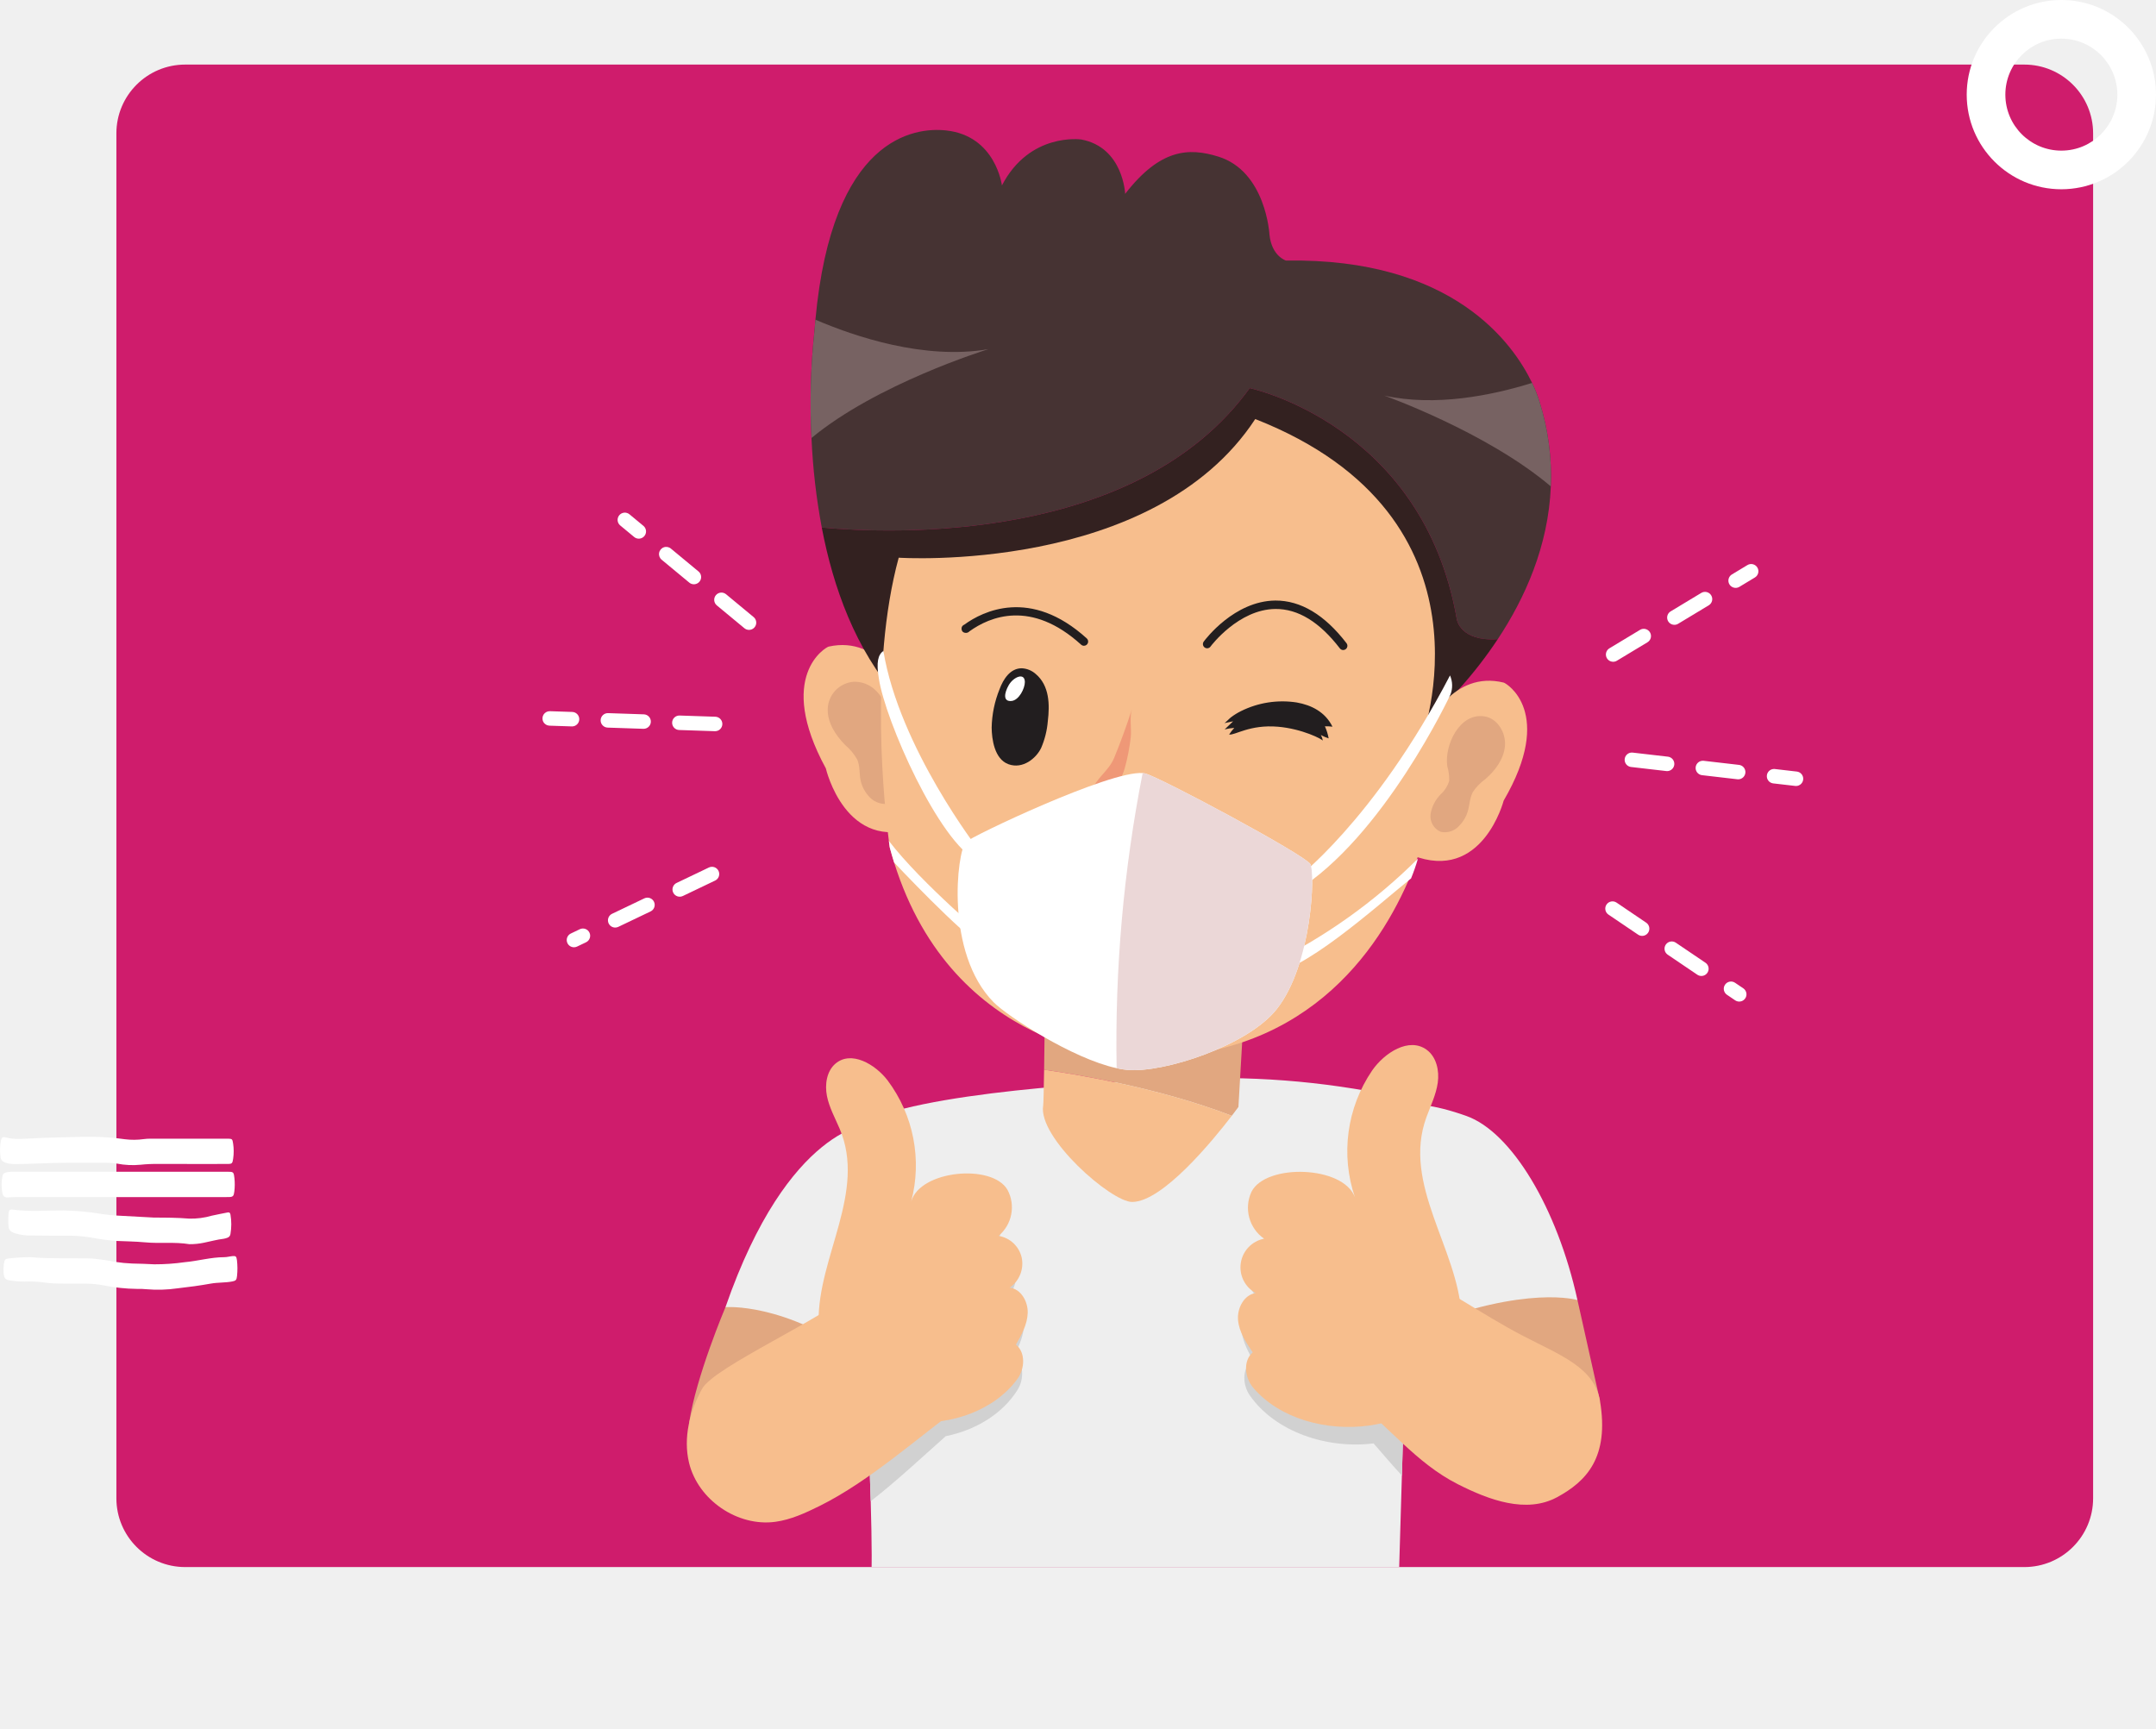
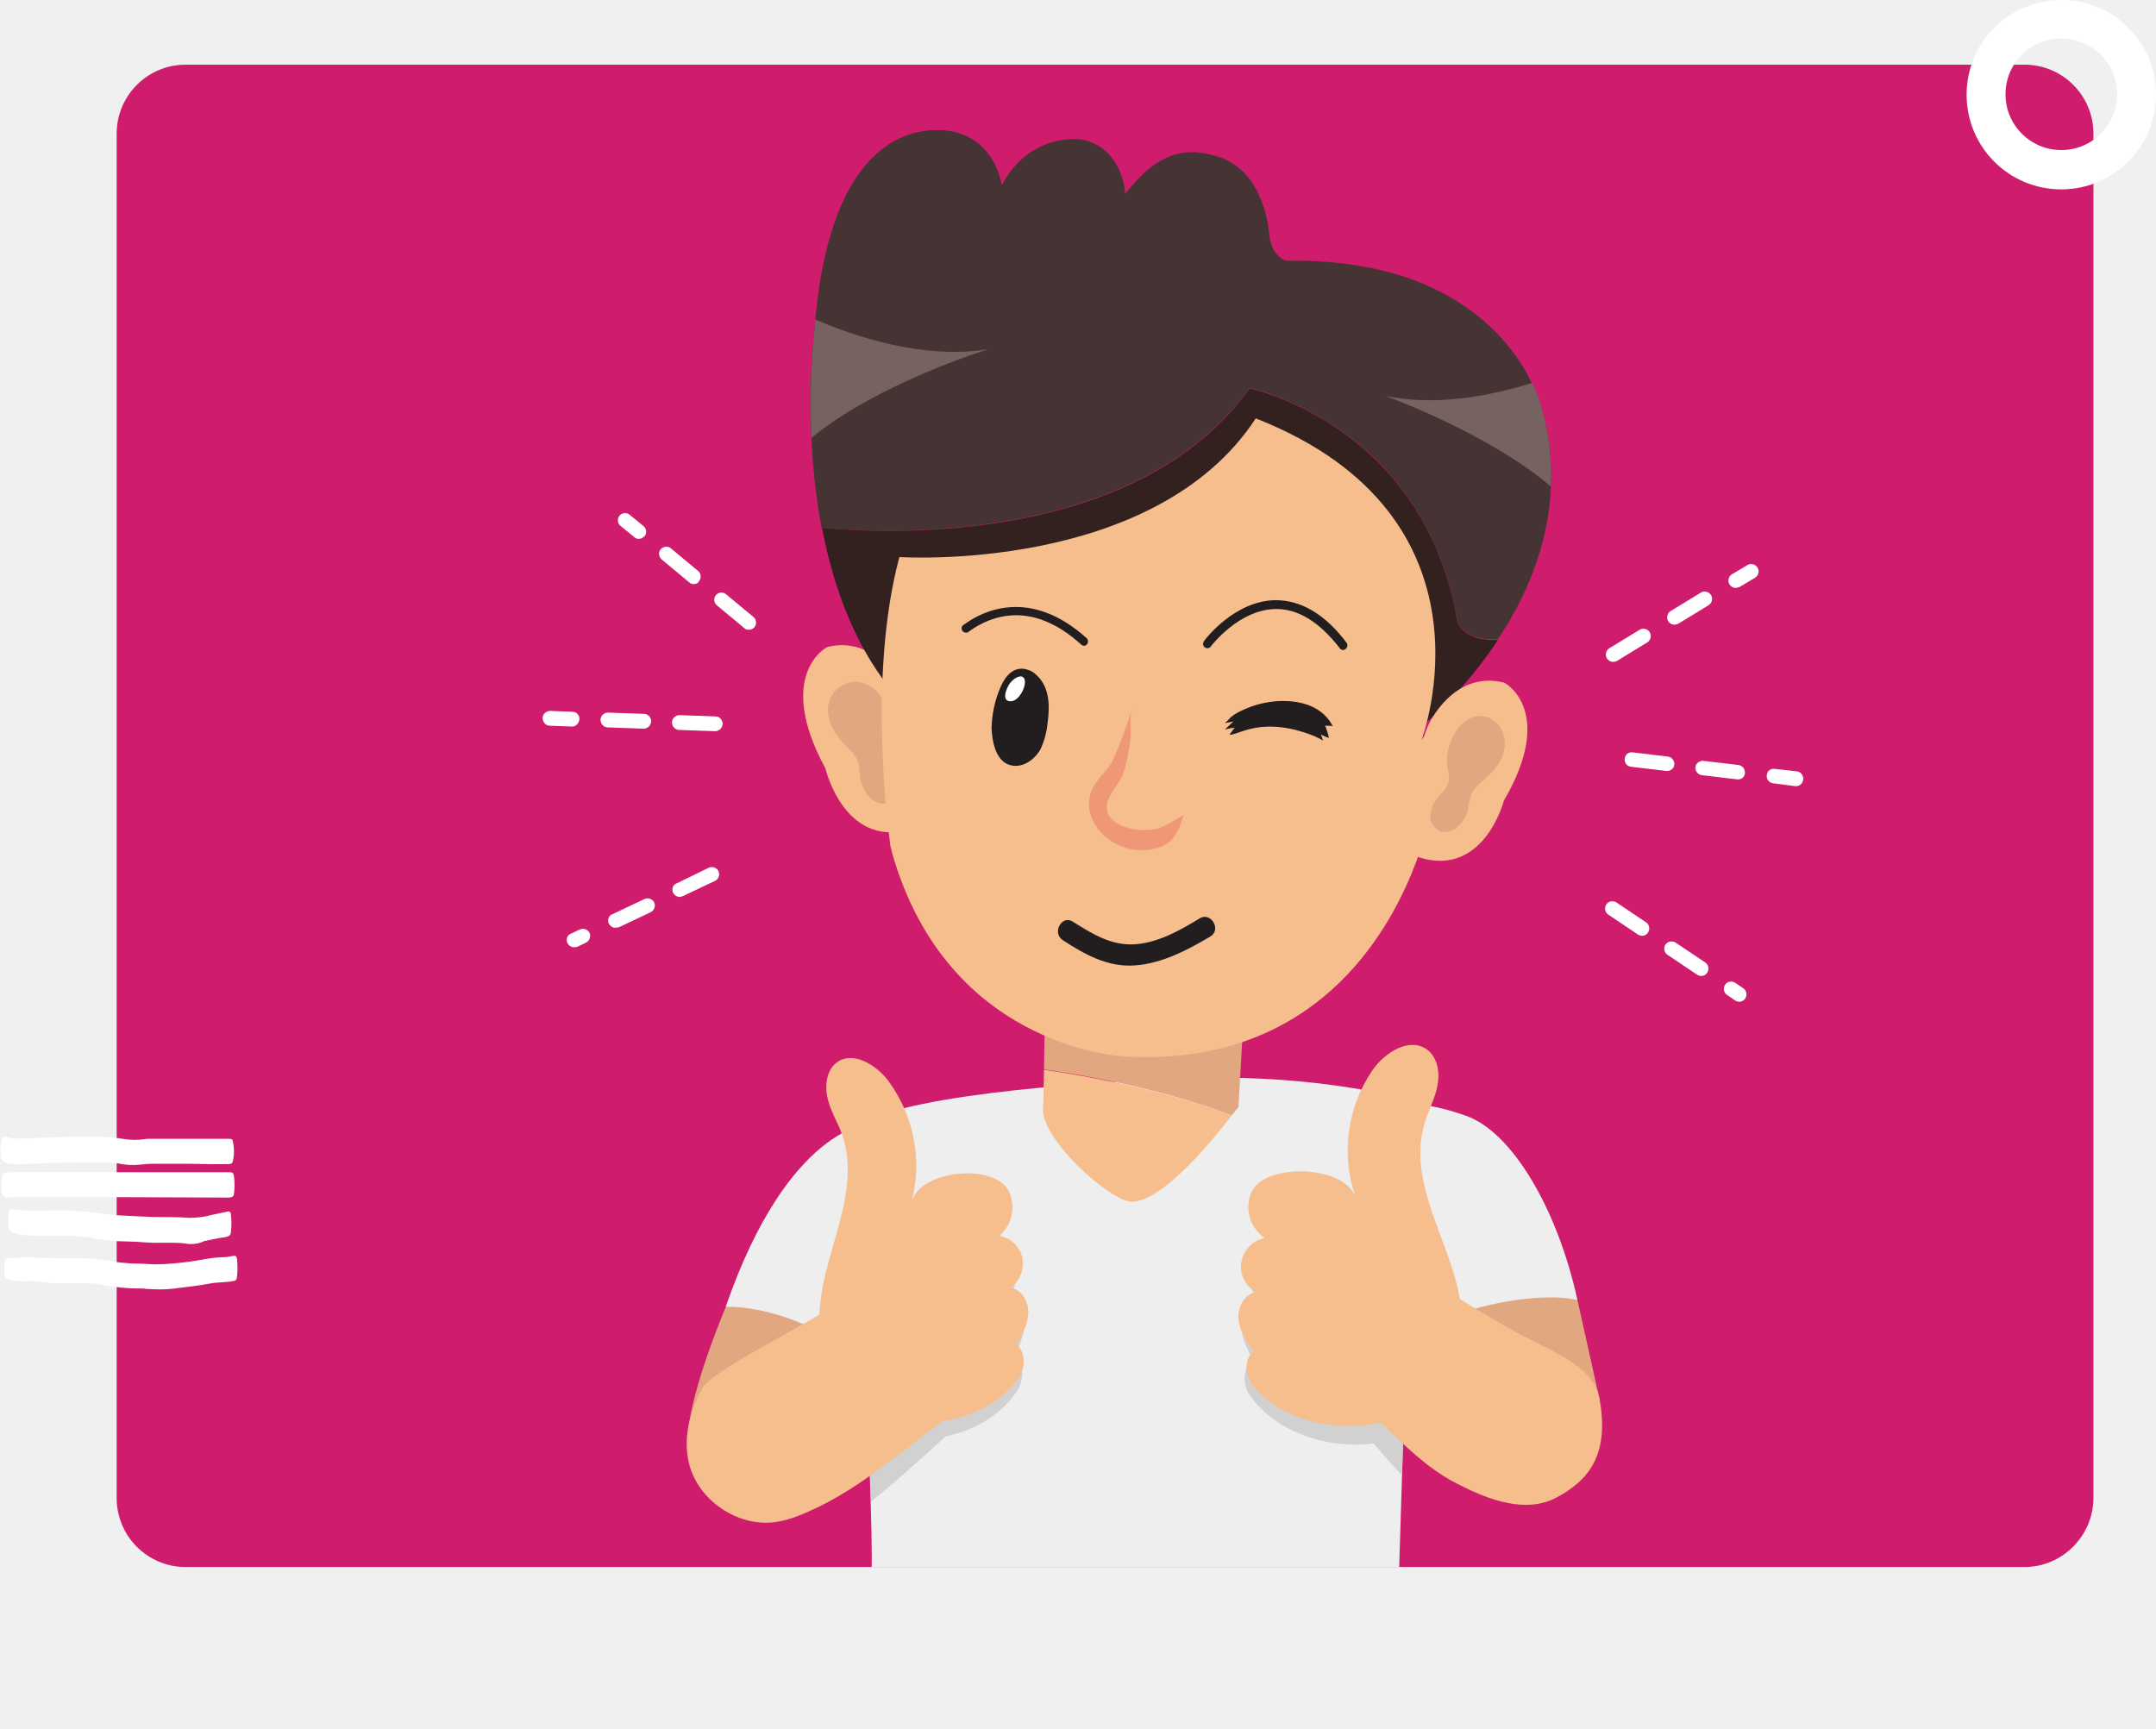
- <svg xmlns="http://www.w3.org/2000/svg" width="510" height="408.989" viewBox="0 0 510 408.989">
-   <defs>
-     <clipPath id="a">
-       <rect width="510" height="408.989" fill="none" />
+ <svg xmlns="http://www.w3.org/2000/svg" xmlns:xlink="http://www.w3.org/1999/xlink" version="1.1" id="Capa_1" x="0px" y="0px" viewBox="0 0 510 409" style="enable-background:new 0 0 510 409;" xml:space="preserve">
+   <style type="text/css">
+ 	.st0{clip-path:url(#SVGID_00000166646712280838474250000018396674887347428524_);}
+ 	.st1{fill:#CF1C6C;}
+ 	.st2{fill:#FFFFFF;}
+ 	.st3{clip-path:url(#SVGID_00000116949399419677001610000006106352016775905164_);}
+ 	.st4{fill:#EEEEEE;}
+ 	.st5{fill:#D1D1D1;}
+ 	.st6{fill:#E1A780;}
+ 	.st7{fill:#F7BE8D;}
+ 	.st8{fill:#463333;}
+ 	.st9{fill:#332120;}
+ 	.st10{fill:#EF9877;}
+ 	.st11{fill:#221E1F;}
+ 	.st12{fill:#776262;}
+ </style>
+   <g>
+     <defs>
+       <rect id="SVGID_1_" width="510" height="409" />
+     </defs>
+     <clipPath id="SVGID_00000060025324290644494160000014132040798727399576_">
+       <use xlink:href="#SVGID_1_" style="overflow:visible;" />
    </clipPath>
-     <clipPath id="b">
-       <path d="M10,0H457.592a10,10,0,0,1,10,10V345.434a10,10,0,0,1-10,10H10a10,10,0,0,1-10-10V10A10,10,0,0,1,10,0Z" fill="none" />
-     </clipPath>
-   </defs>
-   <g clip-path="url(#a)">
-     <path d="M468.236,364.822H33.192a16.274,16.274,0,0,1-16.275-16.275V25.662A16.274,16.274,0,0,1,33.192,9.387H468.236A16.274,16.274,0,0,1,484.51,25.662V348.548a16.274,16.274,0,0,1-16.275,16.275" transform="translate(10.615 5.89)" fill="#cf1c6c" />
-     <path d="M44.267,171.664c-2.226,0-4.454-.01-6.681,0a35.277,35.277,0,0,0-4.344.187,19.383,19.383,0,0,1-5.55-.264,16.535,16.535,0,0,0-2.623-.2c-4.218.008-8.437-.039-12.653.055-3.035.068-6.067.272-9.1.251a6.347,6.347,0,0,1-2.192-.389,1.529,1.529,0,0,1-1.006-1.375,11.353,11.353,0,0,1,.075-3.667c.142-.8.456-1.064,1.089-.889,2.275.631,4.57.286,6.855.221.841-.024,1.684-.1,2.526-.114,3.846-.083,7.688-.272,11.535-.233a58.814,58.814,0,0,1,7.366.576A16.842,16.842,0,0,0,34,165.787a11.8,11.8,0,0,1,1.514-.1q9.059-.01,18.12,0c.135,0,.27,0,.405,0,.885.037.946.107,1.105,1.168a12.013,12.013,0,0,1,.011,3.55c-.159,1.1-.265,1.242-1.172,1.258-1.315.023-2.632.008-3.948.008H44.267" transform="translate(0 103.684)" fill="#fff" />
-     <path d="M27.806,176.32q-12.189,0-24.378,0c-.605,0-1.211.049-1.816.068-.657.02-1.032-.264-1.193-1.035a10.244,10.244,0,0,1,.02-4.018.974.974,0,0,1,.687-.809,4.328,4.328,0,0,1,1.4-.2q25.694,0,51.384,0c1.144,0,1.258.111,1.4,1.5a14.113,14.113,0,0,1-.026,3.188c-.135,1.061-.321,1.243-1.178,1.291-.335.02-.674.008-1.011.008H27.806" transform="translate(0.144 106.876)" fill="#fff" />
-     <path d="M6.926,182.848c4.85.43,9.709.161,14.564.316a51.675,51.675,0,0,1,5.421.789,34.922,34.922,0,0,0,4.03.394c1.753.037,3.506.088,5.258.186a49.9,49.9,0,0,0,7.162-.5c3.128-.278,6.2-1.18,9.351-1.185.669,0,1.338-.2,2.01-.259.736-.062.893.081,1.012.975a16.975,16.975,0,0,1,.024,3.681c-.09,1.025-.309,1.186-1.16,1.349-1.67.319-3.367.2-5.037.5-2.6.465-5.216.822-7.835,1.113a32.315,32.315,0,0,1-7.47.216,16.906,16.906,0,0,0-2.225-.075,41.892,41.892,0,0,1-7.75-.82,24.03,24.03,0,0,0-4.23-.426c-2.091.01-4.183-.016-6.274-.007a34.661,34.661,0,0,1-4.64-.384,26.4,26.4,0,0,0-3.641-.1,23.056,23.056,0,0,1-3.429-.264c-1.178-.164-1.427-.49-1.54-1.938A8.981,8.981,0,0,1,.6,184.453c.153-1.068.275-1.2,1.17-1.31a43.64,43.64,0,0,1,5.153-.295" transform="translate(0.318 114.558)" fill="#fff" />
-     <path d="M44.051,184.013c-3.489-.576-7-.107-10.5-.438-2.316-.218-4.646-.228-6.97-.34a55.493,55.493,0,0,1-5.724-.778A33.364,33.364,0,0,0,15.818,182c-3,0-6,.011-9-.039a12.356,12.356,0,0,1-3.911-.493c-1.473-.511-1.678-.817-1.694-2.659,0-.656-.018-1.315.036-1.966.072-.866.3-1.105.985-1.011,4.038.548,8.085.158,12.126.205a60.09,60.09,0,0,1,8.964.835,33.321,33.321,0,0,0,3.725.381c2.76.133,5.52.3,8.281.448.1.007.2.021.3.021,2.8,0,5.59.015,8.383.244a17.372,17.372,0,0,0,5.314-.69c1.256-.288,2.524-.508,3.787-.771.369-.076.579.083.654.531a13.7,13.7,0,0,1,0,4.516,1.07,1.07,0,0,1-.716.932,4.605,4.605,0,0,1-.885.249c-1.58.184-3.126.623-4.689.936a16.073,16.073,0,0,1-3.424.343" transform="translate(0.755 110.316)" fill="#fff" />
-     <path d="M308.247,44.773a22.387,22.387,0,1,1,22.387-22.387,22.413,22.413,0,0,1-22.387,22.387m0-35.633a13.247,13.247,0,1,0,13.248,13.246A13.262,13.262,0,0,0,308.247,9.14" transform="translate(179.365 0)" fill="#fff" />
+     <g style="clip-path:url(#SVGID_00000060025324290644494160000014132040798727399576_);">
+       <path class="st1" d="M478.9,370.7h-435c-9,0-16.3-7.3-16.3-16.3c0,0,0,0,0,0V31.6c0-9,7.3-16.3,16.3-16.3c0,0,0,0,0,0h435    c9,0,16.3,7.3,16.3,16.3c0,0,0,0,0,0v322.9C495.1,363.4,487.8,370.7,478.9,370.7C478.9,370.7,478.9,370.7,478.9,370.7" />
+       <path class="st2" d="M44.3,275.3c-2.2,0-4.5,0-6.7,0c-1.5,0-2.9,0-4.3,0.2c-1.9,0.2-3.7,0.1-5.5-0.3c-0.9-0.1-1.7-0.2-2.6-0.2    c-4.2,0-8.4,0-12.7,0.1c-3,0.1-6.1,0.3-9.1,0.3c-0.7,0-1.5-0.1-2.2-0.4c-0.6-0.2-1-0.8-1-1.4c-0.2-1.2-0.1-2.5,0.1-3.7    c0.1-0.8,0.5-1.1,1.1-0.9c2.3,0.6,4.6,0.3,6.9,0.2c0.8,0,1.7-0.1,2.5-0.1c3.8-0.1,7.7-0.3,11.5-0.2c2.5,0,4.9,0.2,7.4,0.6    c1.5,0.2,3,0.2,4.4,0c0.5-0.1,1-0.1,1.5-0.1c6,0,12.1,0,18.1,0c0.1,0,0.3,0,0.4,0c0.9,0,0.9,0.1,1.1,1.2c0.2,1.2,0.2,2.4,0,3.5    c-0.2,1.1-0.3,1.2-1.2,1.3c-1.3,0-2.6,0-3.9,0L44.3,275.3" />
+       <path class="st2" d="M27.9,283.2c-8.1,0-16.3,0-24.4,0c-0.6,0-1.2,0-1.8,0.1c-0.7,0-1-0.3-1.2-1c-0.3-1.3-0.3-2.7,0-4    c0-0.4,0.3-0.7,0.7-0.8c0.5-0.1,0.9-0.2,1.4-0.2c17.1,0,34.3,0,51.4,0c1.1,0,1.3,0.1,1.4,1.5c0.1,1.1,0.1,2.1,0,3.2    c-0.1,1.1-0.3,1.2-1.2,1.3c-0.3,0-0.7,0-1,0L27.9,283.2" />
+       <path class="st2" d="M7.2,297.4c4.8,0.4,9.7,0.2,14.6,0.3c1.8,0.2,3.6,0.4,5.4,0.8c1.3,0.2,2.7,0.3,4,0.4c1.8,0,3.5,0.1,5.3,0.2    c2.4,0,4.8-0.2,7.2-0.5c3.1-0.3,6.2-1.2,9.4-1.2c0.7,0,1.3-0.2,2-0.3c0.7-0.1,0.9,0.1,1,1c0.1,1.2,0.1,2.5,0,3.7    c-0.1,1-0.3,1.2-1.2,1.3c-1.7,0.3-3.4,0.2-5,0.5c-2.6,0.5-5.2,0.8-7.8,1.1c-2.5,0.4-5,0.4-7.5,0.2c-0.7-0.1-1.5-0.1-2.2-0.1    c-2.6,0-5.2-0.3-7.8-0.8c-1.4-0.3-2.8-0.4-4.2-0.4c-2.1,0-4.2,0-6.3,0c-1.6,0-3.1-0.2-4.6-0.4c-1.2-0.1-2.4-0.2-3.6-0.1    c-1.1,0-2.3-0.1-3.4-0.3c-1.2-0.2-1.4-0.5-1.5-1.9c0-0.7,0-1.3,0.1-2c0.2-1.1,0.3-1.2,1.2-1.3C3.8,297.5,5.5,297.4,7.2,297.4" />
+       <path class="st2" d="M44.8,294.3c-3.5-0.6-7-0.1-10.5-0.4c-2.3-0.2-4.6-0.2-7-0.3c-1.9-0.2-3.8-0.4-5.7-0.8    c-1.7-0.3-3.4-0.4-5-0.5c-3,0-6,0-9,0c-1.3,0-2.6-0.1-3.9-0.5C2.2,291.3,2,291,2,289.1c0-0.7,0-1.3,0-2c0.1-0.9,0.3-1.1,1-1    c4,0.5,8.1,0.2,12.1,0.2c3,0.1,6,0.3,9,0.8c1.2,0.2,2.5,0.3,3.7,0.4c2.8,0.1,5.5,0.3,8.3,0.4c0.1,0,0.2,0,0.3,0    c2.8,0,5.6,0,8.4,0.2c1.8,0,3.6-0.2,5.3-0.7c1.3-0.3,2.5-0.5,3.8-0.8c0.4-0.1,0.6,0.1,0.7,0.5c0.2,1.5,0.2,3,0,4.5    c0,0.4-0.3,0.8-0.7,0.9c-0.3,0.1-0.6,0.2-0.9,0.2c-1.6,0.2-3.1,0.6-4.7,0.9C47.1,294.2,46,294.3,44.8,294.3" />
+       <path class="st2" d="M487.6,44.8c-12.4,0-22.4-10-22.4-22.4S475.2,0,487.6,0C500,0,510,10,510,22.4c0,0,0,0,0,0    C510,34.7,500,44.8,487.6,44.8 M487.6,9.1c-7.3,0-13.2,5.9-13.2,13.2c0,7.3,5.9,13.2,13.2,13.2c7.3,0,13.2-5.9,13.2-13.2    c0,0,0,0,0,0C500.9,15.1,494.9,9.1,487.6,9.1" />
+     </g>
  </g>
  <g transform="translate(28.352 15.277)">
-     <g clip-path="url(#b)">
-       <path d="M248.926,302.437c-14.385,5.237-36.5,8.84-61.458,8.155s-53.317-9.451-53.317-9.451c-13.573-4.388-10-15.062-10-15.062.212-4.127,4.161-9.172,4.161-9.172.365-2.632.3-10.368.02-20.093-.7-24.414-2.773-61.357-2.773-61.357,3.51-20.864,1.2-28.3,1.2-28.3a35.347,35.347,0,0,1,5.123-2c20.89-6.627,67.9-8.1,67.9-8.1a196.978,196.978,0,0,1,52.676,4.021c2.571.558,3.994.937,3.994.937l-1.349,50.4-1.121,38.338-.866,29.319s10.178,17.129-4.2,22.36" transform="translate(49.282 83.035)" fill="#eee" />
-       <path d="M220.886,160.322l-1.349,50.4-1.123,38.338c-2.287-2.453-4.454-5.045-6.707-7.61-10.948,1.369-23.256-2.685-29.293-11.379-1.774-2.545-1.834-6.573.7-8.355-1.336-2.479-2.711-5.1-2.685-7.916s1.981-5.843,4.786-5.983a6.915,6.915,0,0,1,3.257-12.595,8.918,8.918,0,0,1-1.841-11.366c4.067-6.341,22.319-3.989,24.207,3.821a33.97,33.97,0,0,1,6.054-28.295c2.573.558,4,.937,4,.937" transform="translate(84.858 84.731)" fill="#d1d1d1" />
-       <path d="M243.086,194.372l5.32,23.818-41.116-5.844s15.419-31.4,15.419-31.942,20.377,13.968,20.377,13.968" transform="translate(101.714 97.91)" fill="#e1a780" />
-       <path d="M222.737,163.285c10.666,3.808,21.46,21.749,26.257,43.556,0,0-11.794-3.706-37.523,6.365L198.64,178.772s-7.451-26.751,24.1-15.487" transform="translate(95.805 85.441)" fill="#eee" />
-       <path d="M197.728,173.215l1.51-26.171-47.193-5.771s-.135,13.781-.285,23.146c6.352.884,26.754,4.088,44.392,10.9,1-1.3,1.575-2.1,1.575-2.1" transform="translate(66.871 73.366)" fill="#e1a780" />
-       <path d="M151.871,155.495c-.073,4.549-.15,8.056-.216,8.435-1.331,7.61,16.086,22.854,21.041,22.843,7.267-.018,19.287-14.8,23.569-20.381-17.64-6.809-38.042-10.014-44.394-10.9" transform="translate(66.76 82.29)" fill="#f7be8d" />
-       <path d="M140.711,105s-5.61-13.63-17.98-10.871c-.651.145-12.567,6.948-.667,28.811,0,0,4.659,20.21,21.712,13.881,0,0,1.32-21.107-3.065-31.82" transform="translate(44.937 43.556)" fill="#f7be8d" />
-       <path d="M126.426,99.1a6.662,6.662,0,0,0-6.116,6.474c-.075,3.165,1.808,6.147,4.147,8.508a12.477,12.477,0,0,1,2.84,3.429c.661,1.507.457,3.195.763,4.79a8.011,8.011,0,0,0,1.74,3.618,5.254,5.254,0,0,0,4.668,2.073,4.049,4.049,0,0,0,3.149-3.977,8.525,8.525,0,0,0-2.029-4.96c-.812-1.089-1.764-2.2-1.842-3.512-.068-1.167.578-2.246.9-3.369,1.416-4.868-1.561-13.282-8.224-13.073" transform="translate(47.136 46.903)" fill="#e1a780" />
-       <path d="M221.68,79.966s41.015,8.622,49,54.717c0,0,.786,5.271,9.682,4.666,6.376-9.623,11.988-21.985,12.548-36.141a59.177,59.177,0,0,0-2.666-20.026,29.849,29.849,0,0,0-1.767-4.453c-4.454-9.267-18.685-29.6-58.219-28.941,0,0-3.377-1.011-3.9-6.14,0,0-.812-14.963-12.116-18.459-7.019-2.174-13.76-1.828-22.021,8.821,0,0-.446-11.015-10.382-12.862,0,0-12.2-1.776-18.771,10.873,0,0-1.429-11.724-13.168-13.013-7.584-.838-26.985,1.649-30.946,44.765-.08.825-.146,1.668-.213,2.526a160.532,160.532,0,0,0-.718,25.463,150.787,150.787,0,0,0,2.431,21.181c16.209,1.488,74.5,4,101.228-32.977" transform="translate(45.583 -3.425)" fill="#463333" />
-       <path d="M269.669,111.134c-7.984-46.093-49-54.717-49-54.717C193.944,93.4,135.651,90.882,119.442,89.394c2.7,14.152,7.988,28.913,17.941,40.156l122.458,7.957a99.141,99.141,0,0,0,19.51-21.705c-8.9.6-9.682-4.668-9.682-4.668" transform="translate(46.593 20.122)" fill="#332120" />
-       <path d="M260.188,129.328a232,232,0,0,1-2.127,24.327,64.824,64.824,0,0,1-2.313,8.739c-.612,1.881-1.377,3.982-2.306,6.241-7.392,17.847-25.5,45.059-66.946,43.238,0,0-41.223-.957-55.334-46.055-.36-1.164-.713-2.36-1.038-3.576,0,0-.08-.532-.205-1.53-.978-7.485-4.739-41.017,2.326-67,0,0,60.232,4,84.34-32.8,59.3,23.3,39.236,76.126,39.236,76.126a33.777,33.777,0,0,0,4.366-7.711" transform="translate(51.99 22.943)" fill="#f7be8d" />
-       <path d="M209.036,109.492s5.818-13.07,17.887-10.1c.636.156,12.165,7.029-.011,27.922,0,0-5.039,19.468-21.619,12.932,0,0-.806-20.475,3.743-30.749" transform="translate(100.427 46.809)" fill="#f7be8d" />
-       <path d="M168.439,103.064c-.63,1.959-.052,4.672-.29,6.741a48.146,48.146,0,0,1-1.331,6.969c-.742,2.763-1.826,3.932-3.266,6.29-4.467,7.315,6.583,9.932,11.617,8a28.927,28.927,0,0,0,5.572-3.082c-.15.1-1.042,3.128-1.343,3.623a13.639,13.639,0,0,1-1.673,2.506c-1.977,2-5.5,2.524-8.186,2.329-6.581-.482-13.212-7.009-10.7-13.892,1.185-3.25,4.1-4.788,5.4-7.953q2.331-5.678,4.2-11.529" transform="translate(70.971 49.391)" fill="#ef9877" />
-       <path d="M220.725,104.168c3.092.495,5.084,3.911,4.809,7.009s-2.295,5.8-4.658,7.841a11.814,11.814,0,0,0-2.929,3.029c-.758,1.4-.758,3.066-1.208,4.589a8.039,8.039,0,0,1-1.959,3.336,4.562,4.562,0,0,1-4.43,1.5,4,4,0,0,1-2.407-4.238,8.648,8.648,0,0,1,2.366-4.615,7.066,7.066,0,0,0,2.039-3.221A10.923,10.923,0,0,0,211.9,116c-.749-4.912,2.845-12.792,8.826-11.837" transform="translate(102.109 50.034)" fill="#e1a780" />
-       <path d="M214.689,168.2c-6.852,8.689-26.711,15.134-35.283,14.411a18.122,18.122,0,0,1-2.012-.293c-.2-.039-.4-.078-.592-.125-10.463-2.257-25.875-12.328-29.073-15.568-11.592-11.732-8.7-35.588-6.617-37.923,1.115-1.252,34.064-16.961,41.844-16.319a5.108,5.108,0,0,1,.579.091l.006,0c3.436.845,37.611,19.147,39.067,21.427,1.195,1.876.48,23.644-7.919,34.3" transform="translate(58.986 55.224)" fill="#fff" />
-       <path d="M225.061,102.716s-15.809,33.823-36.732,46.615l-.212-2.628s18.823-13.931,36.847-48.523a5.944,5.944,0,0,1,.1,4.536" transform="translate(89.684 46.327)" fill="#fff" />
-       <path d="M220.1,124.805a47.811,47.811,0,0,1-1.632,4.684c-8.228,6.622-26,22.8-34.678,22.846l1-2.446A130.864,130.864,0,0,0,220.1,124.805" transform="translate(86.966 63.033)" fill="#fff" />
-       <path d="M144.137,111.176a25.557,25.557,0,0,1,1.878-9.112c.854-2.3,2.493-4.947,5.258-4.925a5.315,5.315,0,0,1,3.309,1.37c3.239,2.759,3.309,7.236,2.838,11.142a20.177,20.177,0,0,1-1.57,6.324c-1.177,2.479-4.373,5.094-7.747,3.857-3.336-1.225-3.935-5.963-3.966-8.656" transform="translate(62.088 45.674)" fill="#221e1f" />
-       <path d="M151.484,141.708l-.246,2.625c-9.187-4.441-21.909-33.317-23.378-43.175-.669-3.932-.181-5.629,1.063-6.549,3.772,22.89,22.561,47.1,22.561,47.1" transform="translate(51.686 44.086)" fill="#fff" />
-       <path d="M153.707,148.458c-3.608-.636-18.065-15.62-23.266-21.116q-.547-1.745-1.038-3.579s-.078-.532-.207-1.525c7.937,10.305,23.948,23.639,23.948,23.639Z" transform="translate(52.713 61.422)" fill="#fff" />
-       <path d="M150.759,99.633c.013,1.51-1.38,4.327-3.165,4.5-2.047.19-1.71-1.87-.667-3.715,1.125-1.99,3.813-3.113,3.833-.78" transform="translate(63.318 46.418)" fill="#fff" />
-       <path d="M168.719,97.386a1,1,0,0,1-.671-.259c-11.854-10.764-21.632-6.6-26.407-3.165a1.158,1.158,0,0,1-1.592.114,1.049,1.049,0,0,1-.117-1.313,1,1,0,0,1,.495-.382l.049-.036c4.238-3.053,15.536-8.84,28.913,3.307a1,1,0,0,1-.671,1.735" transform="translate(59.339 40.103)" fill="#221e1f" />
-       <path d="M200.21,168.188c-6.852,8.689-26.711,15.134-35.283,14.411a18.12,18.12,0,0,1-2.012-.293c-.2-.039-.4-.078-.592-.125a330.676,330.676,0,0,1,6.153-69.81,5.106,5.106,0,0,1,.579.091l.006,0c3.436.845,37.611,19.147,39.067,21.427,1.195,1.876.48,23.644-7.919,34.3" transform="translate(73.465 55.231)" fill="#ebd7d7" />
-       <path d="M201.237,111.268c-.046-.339-4.891-2.835-10.624-3.314-6.679-.557-10.159,2.082-11.532,1.85a11.344,11.344,0,0,1,1.222-1.569,12.228,12.228,0,0,0-2.275.355l2-1.912-2.065.423c.19-.039,1.226-1.129,1.536-1.359a14.929,14.929,0,0,1,2.373-1.471,22.026,22.026,0,0,1,13.2-2.052c3.494.614,6.76,2.267,8.456,5.727a11.6,11.6,0,0,0-1.787-.093,12.5,12.5,0,0,1,.887,2.861,11.176,11.176,0,0,1-1.859-.8,3.531,3.531,0,0,1,.464,1.351" transform="translate(83.313 48.684)" fill="#221e1f" />
-       <path d="M208.01,99.006a.994.994,0,0,1-.791-.391c-4.791-6.24-9.895-9.371-15.249-9.327-8.741.081-15.23,8.733-15.295,8.821a1,1,0,1,1-1.6-1.185c.286-.389,7.154-9.539,16.878-9.631,5.989-.026,11.657,3.346,16.849,10.108a1,1,0,0,1-.789,1.6" transform="translate(81.375 39.496)" fill="#221e1f" />
-       <path d="M224.511,168.995c.99-2.7,2.291-5.335,2.692-8.188s-.309-6.095-2.632-7.791c-4.158-3.037-9.965.684-12.9,4.918a33.919,33.919,0,0,0-4.049,30.04c-2.663-7.581-21.054-8.1-24.471-1.385a8.926,8.926,0,0,0,2.967,11.125,6.917,6.917,0,0,0-1.989,12.857c-2.776.42-4.427,3.618-4.168,6.427s1.888,5.275,3.467,7.607c-2.344,2.029-1.881,6.03.133,8.388,12.551,14.694,44.389,11.919,48.71-8.474a33.512,33.512,0,0,0,.535-8.71c-.828-15.768-14.1-30.962-8.294-46.814" transform="translate(84.548 80.039)" fill="#f7be8d" />
-       <path d="M210.32,184.966c7.091,2.773,16.542,9.706,26.821,15.052,8.583,4.462,16.764,7.4,18.091,15.3,2.262,13.482-3.286,19.08-10.111,22.791-7.309,3.973-16.138.679-23.509-3.058-9.954-5.045-16.273-13.667-25.2-20.532Z" transform="translate(94.888 100.782)" fill="#f7be8d" />
-       <path d="M108.752,191.4s-6.979,16.447-8.58,27.3c0,0,34.024,5.411,34.024,5.078s6.878-30.953,6.878-30.953-17.716-10.279-32.321-1.422" transform="translate(34.502 102.559)" fill="#e1a780" />
-       <path d="M139.787,163.328s-19.422.431-34.343,43.424c0,0,13.789-1.23,32.074,11.9Z" transform="translate(37.81 87.205)" fill="#eee" />
-       <path d="M162.375,227.193c-3.662,5.836-10.09,9.584-17,10.974-5.737,5.091-11.638,10.642-17.747,15.381-.7-24.414-2.772-61.357-2.772-61.357,3.51-20.864,1.2-28.3,1.2-28.3a35.348,35.348,0,0,1,5.123-2,34.537,34.537,0,0,1,4.474,24.845c1.562-7.558,18.125-10.077,21.961-4.021a8.951,8.951,0,0,1-1.455,10.98,6.606,6.606,0,0,1,5.608,4.873,7.02,7.02,0,0,1-2.386,7.218c2.553.1,4.4,2.978,4.474,5.7s-1.116,5.258-2.287,7.67c2.339,1.683,2.366,5.564.8,8.043" transform="translate(49.989 86.302)" fill="#d1d1d1" />
-       <path d="M123.96,170.493c-1.086-2.545-2.457-5-3-7.724s-.072-5.887,2-7.659c3.707-3.175,9.356.059,12.352,3.961a33.52,33.52,0,0,1,5.564,28.684c2.039-7.46,19.2-9.065,22.791-2.8a8.779,8.779,0,0,1-2.114,10.891,6.723,6.723,0,0,1,5.486,5.182,6.945,6.945,0,0,1-2.866,7.081c2.622.238,4.353,3.219,4.277,5.939s-1.45,5.193-2.788,7.533c2.309,1.815,2.116,5.693.371,8.085-10.858,14.9-40.784,14.144-46.031-5.234a33.308,33.308,0,0,1-1.017-8.357c-.159-15.233,11.343-30.663,4.978-45.579" transform="translate(46.303 81.241)" fill="#f7be8d" />
-       <path d="M141.115,186.9c-8.59,7.748-34.763,19.071-37.681,24.384s-4.5,11.61-3.076,17.5c2.121,8.775,11.456,15.16,20.4,13.952,3.683-.5,7.12-2.09,10.452-3.738,11.976-5.929,23.457-16.4,34.279-24.243Z" transform="translate(34.286 101.996)" fill="#f7be8d" />
-       <path d="M159.895,53.434c-.976.306-26.515,8.282-41.875,21.024a160.755,160.755,0,0,1,.718-25.463c.067-.858.133-1.7.213-2.526,9.153,3.935,25.776,9.6,40.944,6.966" transform="translate(45.583 13.88)" fill="#776262" />
-       <path d="M240.595,80.137C225.36,67.23,201.207,58.661,201.207,58.661c12.1,2.659,25.37-.02,34.955-3a29.833,29.833,0,0,1,1.767,4.454,59.178,59.178,0,0,1,2.666,20.026" transform="translate(97.897 19.646)" fill="#776262" />
-       <path d="M120.851,102.254a1.7,1.7,0,0,1-1.09-.394l-6.52-5.4a1.712,1.712,0,0,1,2.184-2.638l6.518,5.4a1.712,1.712,0,0,1-1.092,3.032m-13.036-10.79a1.7,1.7,0,0,1-1.09-.394l-6.518-5.4a1.712,1.712,0,1,1,2.182-2.638l6.518,5.4a1.712,1.712,0,0,1-1.092,3.032M94.779,80.673a1.707,1.707,0,0,1-1.09-.392l-3.3-2.734a1.712,1.712,0,0,1,2.184-2.638l3.3,2.733a1.712,1.712,0,0,1-1.092,3.032" transform="translate(27.972 31.478)" fill="#fff" />
-       <path d="M119.684,108.112h-.059l-8.456-.283a1.712,1.712,0,1,1,.114-3.423l8.456.283a1.712,1.712,0,0,1-.055,3.423m-16.913-.566h-.059l-8.456-.285a1.712,1.712,0,1,1,.114-3.423l8.456.285a1.712,1.712,0,0,1-.055,3.423m-16.913-.566c-.02,0-.039,0-.059,0l-5.288-.176a1.713,1.713,0,1,1,.114-3.424l5.288.177a1.713,1.713,0,0,1-.055,3.424" transform="translate(21.127 49.587)" fill="#fff" />
-       <path d="M84.087,145.035a1.712,1.712,0,0,1-.739-3.257l2.117-1.014a1.713,1.713,0,0,1,1.478,3.091l-2.117,1.012a1.716,1.716,0,0,1-.739.168m9.752-4.663a1.713,1.713,0,0,1-.741-3.258l7.633-3.65a1.713,1.713,0,1,1,1.478,3.091l-7.633,3.65a1.709,1.709,0,0,1-.737.168m15.266-7.3a1.713,1.713,0,0,1-.74-3.258l7.634-3.65a1.712,1.712,0,0,1,1.476,3.091l-7.633,3.65a1.7,1.7,0,0,1-.737.168" transform="translate(23.334 63.779)" fill="#fff" />
-       <path d="M235.129,105.107a1.713,1.713,0,0,1-.887-3.178l7.245-4.37a1.712,1.712,0,1,1,1.769,2.933l-7.244,4.37a1.735,1.735,0,0,1-.884.246m14.491-8.741a1.713,1.713,0,0,1-.887-3.18l7.244-4.368a1.713,1.713,0,0,1,1.771,2.933l-7.245,4.37a1.714,1.714,0,0,1-.882.246m14.489-8.741a1.711,1.711,0,0,1-.887-3.177l3.672-2.217a1.712,1.712,0,1,1,1.769,2.933l-3.671,2.217a1.724,1.724,0,0,1-.882.244" transform="translate(118.106 36.166)" fill="#fff" />
-       <path d="M276.695,117.3a1.641,1.641,0,0,1-.2-.011l-5.257-.607a1.713,1.713,0,0,1,.394-3.4l5.257.609a1.712,1.712,0,0,1-.2,3.413m-13.661-1.579c-.065,0-.132,0-.2-.011l-8.406-.973a1.712,1.712,0,0,1,.394-3.4l8.406.972a1.713,1.713,0,0,1-.2,3.414m-16.81-1.945a1.644,1.644,0,0,1-.2-.011l-8.406-.972a1.713,1.713,0,0,1,.394-3.4l8.406.972a1.713,1.713,0,0,1-.2,3.414" transform="translate(119.793 53.356)" fill="#fff" />
-       <path d="M265.013,154.726a1.711,1.711,0,0,1-.959-.295l-1.945-1.315a1.712,1.712,0,0,1,1.919-2.837l1.945,1.315a1.713,1.713,0,0,1-.96,3.131m-8.954-6.056a1.7,1.7,0,0,1-.957-.295l-7.008-4.741a1.712,1.712,0,1,1,1.919-2.837l7.008,4.741a1.713,1.713,0,0,1-.962,3.131m-14.016-9.482a1.711,1.711,0,0,1-.959-.295l-7.008-4.741A1.712,1.712,0,1,1,236,131.316L243,136.057a1.713,1.713,0,0,1-.96,3.131" transform="translate(118.049 66.934)" fill="#fff" />
+     <g>
+       <defs>
+         <path id="SVGID_00000041290333037199375330000009875583254731600264_" d="M10,0h447.6c5.5,0,10,4.5,10,10v335.4     c0,5.5-4.5,10-10,10H10c-5.5,0-10-4.5-10-10V10C0,4.5,4.5,0,10,0z" />
+       </defs>
+       <clipPath id="SVGID_00000158714981678601843570000002036925113010229131_">
+         <use xlink:href="#SVGID_00000041290333037199375330000009875583254731600264_" style="overflow:visible;" />
+       </clipPath>
+       <g style="clip-path:url(#SVGID_00000158714981678601843570000002036925113010229131_);">
+         <path class="st4" d="M298.2,385.5c-14.4,5.2-36.5,8.8-61.5,8.2s-53.3-9.5-53.3-9.5c-13.6-4.4-10-15.1-10-15.1     c0.2-4.1,4.2-9.2,4.2-9.2c0.4-2.6,0.3-10.4,0-20.1c-0.7-24.4-2.8-61.4-2.8-61.4c3.5-20.9,1.2-28.3,1.2-28.3     c1.7-0.8,3.4-1.5,5.1-2c20.9-6.6,67.9-8.1,67.9-8.1c17.7-1,35.4,0.3,52.7,4c2.6,0.6,4,0.9,4,0.9l-1.3,50.4l-1.1,38.3l-0.9,29.3     C302.4,363.1,312.6,380.2,298.2,385.5" />
+         <path class="st5" d="M305.7,245.1l-1.3,50.4l-1.1,38.3c-2.3-2.5-4.5-5-6.7-7.6c-10.9,1.4-23.3-2.7-29.3-11.4     c-1.8-2.5-1.8-6.6,0.7-8.4c-1.3-2.5-2.7-5.1-2.7-7.9c0-2.8,2-5.8,4.8-6c-3.2-2.2-4-6.5-1.8-9.6c1.2-1.7,3-2.8,5.1-3     c-3.3-2.8-4.1-7.6-1.8-11.4c4.1-6.3,22.3-4,24.2,3.8c-2.3-9.9-0.1-20.2,6.1-28.3C304.3,244.7,305.8,245.1,305.7,245.1" />
+         <path class="st6" d="M344.8,292.3l5.3,23.8l-41.1-5.8c0,0,15.4-31.4,15.4-31.9C324.4,277.8,344.8,292.3,344.8,292.3" />
+         <path class="st4" d="M318.5,248.7c10.7,3.8,21.5,21.7,26.3,43.6c0,0-11.8-3.7-37.5,6.4l-12.8-34.4     C294.4,264.2,287,237.5,318.5,248.7" />
+         <path class="st6" d="M264.6,246.6l1.5-26.2l-47.2-5.8c0,0-0.1,13.8-0.3,23.1c6.4,0.9,26.8,4.1,44.4,10.9     C264,247.4,264.6,246.6,264.6,246.6" />
+         <path class="st7" d="M218.6,237.8c-0.1,4.5-0.1,8.1-0.2,8.4c-1.3,7.6,16.1,22.9,21,22.8c7.3,0,19.3-14.8,23.6-20.4     C245.4,241.9,225,238.7,218.6,237.8" />
+         <path class="st7" d="M185.6,148.6c0,0-5.6-13.6-18-10.9c-0.7,0.1-12.6,6.9-0.7,28.8c0,0,4.7,20.2,21.7,13.9     C188.7,180.4,190,159.3,185.6,148.6" />
+         <path class="st6" d="M173.6,146c-3.4,0.3-6,3.1-6.1,6.5c-0.1,3.2,1.8,6.1,4.1,8.5c1.1,1,2.1,2.1,2.8,3.4c0.7,1.5,0.5,3.2,0.8,4.8     c0.3,1.3,0.9,2.6,1.7,3.6c1.1,1.5,2.9,2.2,4.7,2.1c1.9-0.4,3.2-2.1,3.1-4c-0.1-1.8-0.8-3.6-2-5c-0.8-1.1-1.8-2.2-1.8-3.5     c-0.1-1.2,0.6-2.2,0.9-3.4C183.2,154.2,180.2,145.8,173.6,146" />
+         <path class="st8" d="M267.3,76.5c0,0,41,8.6,49,54.7c0,0,0.8,5.3,9.7,4.7c6.4-9.6,12-22,12.5-36.1c0.3-6.8-0.6-13.6-2.7-20     c-0.5-1.5-1.1-3-1.8-4.5c-4.5-9.3-18.7-29.6-58.2-28.9c0,0-3.4-1-3.9-6.1c0,0-0.8-15-12.1-18.5c-7-2.2-13.8-1.8-22,8.8     c0,0-0.4-11-10.4-12.9c0,0-12.2-1.8-18.8,10.9c0,0-1.4-11.7-13.2-13c-7.6-0.8-27,1.6-30.9,44.8c-0.1,0.8-0.1,1.7-0.2,2.5     c-0.9,8.5-1.2,17-0.7,25.5c0.3,7.1,1.1,14.2,2.4,21.2C182.2,111,240.5,113.5,267.3,76.5" />
+         <path class="st9" d="M316.3,131.3c-8-46.1-49-54.7-49-54.7c-26.7,37-85,34.5-101.2,33c2.7,14.2,8,28.9,17.9,40.2l122.5,8     c7.5-6.2,14.1-13.5,19.5-21.7C317,136.5,316.3,131.3,316.3,131.3" />
+         <path class="st7" d="M312.2,152.3c-0.3,8.1-1,16.3-2.1,24.3c-0.6,3-1.3,5.9-2.3,8.7c-0.6,1.9-1.4,4-2.3,6.2     c-7.4,17.8-25.5,45.1-66.9,43.2c0,0-41.2-1-55.3-46.1c-0.4-1.2-0.7-2.4-1-3.6c0,0-0.1-0.5-0.2-1.5c-1-7.5-4.7-41,2.3-67     c0,0,60.2,4,84.3-32.8c59.3,23.3,39.2,76.1,39.2,76.1C309.6,157.6,311.1,155,312.2,152.3" />
+         <path class="st7" d="M309.5,156.3c0,0,5.8-13.1,17.9-10.1c0.6,0.2,12.2,7,0,27.9c0,0-5,19.5-21.6,12.9     C305.7,187.1,304.9,166.6,309.5,156.3" />
+         <path class="st10" d="M239.4,152.5c-0.6,2-0.1,4.7-0.3,6.7c-0.3,2.4-0.7,4.7-1.3,7c-0.7,2.8-1.8,3.9-3.3,6.3     c-4.5,7.3,6.6,9.9,11.6,8c2-0.8,3.8-1.9,5.6-3.1c-0.1,0.1-1,3.1-1.3,3.6c-0.5,0.9-1,1.7-1.7,2.5c-2,2-5.5,2.5-8.2,2.3     c-6.6-0.5-13.2-7-10.7-13.9c1.2-3.2,4.1-4.8,5.4-8C236.8,160.2,238.2,156.4,239.4,152.5" />
+         <path class="st6" d="M322.8,154.2c3.1,0.5,5.1,3.9,4.8,7c-0.3,3.1-2.3,5.8-4.7,7.8c-1.1,0.8-2.1,1.9-2.9,3     c-0.8,1.4-0.8,3.1-1.2,4.6c-0.4,1.3-1,2.4-2,3.3c-1.1,1.3-2.8,1.9-4.4,1.5c-1.7-0.7-2.7-2.4-2.4-4.2c0.3-1.7,1.1-3.4,2.4-4.6     c1-0.9,1.7-2,2-3.2c0-1.1-0.1-2.3-0.4-3.4C313.3,161.1,316.9,153.2,322.8,154.2" />
+         <path class="st11" d="M206.2,156.9c0.1-3.1,0.7-6.2,1.9-9.1c0.9-2.3,2.5-4.9,5.3-4.9c1.2,0.1,2.4,0.5,3.3,1.4     c3.2,2.8,3.3,7.2,2.8,11.1c-0.2,2.2-0.7,4.3-1.6,6.3c-1.2,2.5-4.4,5.1-7.7,3.9C206.9,164.3,206.3,159.5,206.2,156.9" />
+         <path class="st2" d="M214.1,146.1c0,1.5-1.4,4.3-3.2,4.5c-2,0.2-1.7-1.9-0.7-3.7C211.4,144.8,214.1,143.7,214.1,146.1" />
+         <path class="st11" d="M228.1,137.5c-0.2,0-0.5-0.1-0.7-0.3c-11.9-10.8-21.6-6.6-26.4-3.2c-0.4,0.5-1.1,0.5-1.6,0.1     c-0.3-0.4-0.4-0.9-0.1-1.3c0.1-0.2,0.3-0.3,0.5-0.4l0,0c4.2-3.1,15.5-8.8,28.9,3.3c0.4,0.4,0.4,1,0.1,1.4     C228.6,137.4,228.3,137.5,228.1,137.5" />
+         <path class="st11" d="M284.6,160c0-0.3-4.9-2.8-10.6-3.3c-6.7-0.6-10.2,2.1-11.5,1.8c0.4-0.6,0.8-1.1,1.2-1.6     c-0.8,0-1.5,0.2-2.3,0.4l2-1.9l-2.1,0.4c0.2,0,1.2-1.1,1.5-1.4c0.7-0.6,1.5-1.1,2.4-1.5c4.1-2,8.7-2.8,13.2-2.1     c3.5,0.6,6.8,2.3,8.5,5.7c-0.6-0.1-1.2-0.1-1.8-0.1c0.4,0.9,0.7,1.9,0.9,2.9c-0.6-0.2-1.3-0.5-1.9-0.8     C284.3,159,284.5,159.5,284.6,160" />
+         <path class="st11" d="M289.4,138.5c-0.3,0-0.6-0.1-0.8-0.4c-4.8-6.2-9.9-9.4-15.2-9.3c-8.7,0.1-15.2,8.7-15.3,8.8     c-0.3,0.5-0.9,0.6-1.4,0.3s-0.6-0.9-0.3-1.4c0-0.1,0.1-0.1,0.1-0.2c0.3-0.4,7.2-9.5,16.9-9.6c6,0,11.7,3.3,16.8,10.1     c0.3,0.4,0.2,1.1-0.2,1.4C289.8,138.4,289.6,138.5,289.4,138.5" />
+         <path class="st7" d="M309.1,249c1-2.7,2.3-5.3,2.7-8.2s-0.3-6.1-2.6-7.8c-4.2-3-10,0.7-12.9,4.9c-6,8.8-7.5,19.9-4,30     c-2.7-7.6-21.1-8.1-24.5-1.4c-1.9,3.9-0.6,8.6,3,11.1c-3.7,0.7-6.2,4.4-5.5,8.1c0.4,2,1.7,3.8,3.5,4.7c-2.8,0.4-4.4,3.6-4.2,6.4     c0.3,2.8,1.9,5.3,3.5,7.6c-2.3,2-1.9,6,0.1,8.4c12.6,14.7,44.4,11.9,48.7-8.5c0.6-2.9,0.7-5.8,0.5-8.7     C316.5,280.1,303.3,264.9,309.1,249" />
+         <path class="st7" d="M305.2,285.7c7.1,2.8,16.5,9.7,26.8,15.1c8.6,4.5,16.8,7.4,18.1,15.3c2.3,13.5-3.3,19.1-10.1,22.8     c-7.3,4-16.1,0.7-23.5-3.1c-10-5-16.3-13.7-25.2-20.5L305.2,285.7z" />
+         <path class="st6" d="M143.3,294c0,0-7,16.4-8.6,27.3c0,0,34,5.4,34,5.1c0-0.3,6.9-31,6.9-31S157.9,285.1,143.3,294" />
+         <path class="st4" d="M177.6,250.5c0,0-19.4,0.4-34.3,43.4c0,0,13.8-1.2,32.1,11.9L177.6,250.5z" />
+         <path class="st5" d="M212.4,313.5c-3.7,5.8-10.1,9.6-17,11c-5.7,5.1-11.6,10.6-17.7,15.4c-0.7-24.4-2.8-61.4-2.8-61.4     c3.5-20.9,1.2-28.3,1.2-28.3c1.7-0.8,3.4-1.5,5.1-2c4.6,7.4,6.2,16.3,4.5,24.8c1.6-7.6,18.1-10.1,22-4c2.1,3.6,1.5,8.1-1.5,11     c2.7,0.3,4.9,2.3,5.6,4.9c0.7,2.7-0.2,5.5-2.4,7.2c2.6,0.1,4.4,3,4.5,5.7c0.1,2.7-1.1,5.3-2.3,7.7     C213.9,307.1,213.9,311,212.4,313.5" />
+         <path class="st7" d="M170.3,251.7c-1.1-2.5-2.5-5-3-7.7s-0.1-5.9,2-7.7c3.7-3.2,9.4,0.1,12.4,4c6.1,8.2,8.2,18.8,5.6,28.7     c2-7.5,19.2-9.1,22.8-2.8c2,3.7,1.1,8.2-2.1,10.9c2.7,0.4,4.9,2.5,5.5,5.2c0.5,2.7-0.6,5.5-2.9,7.1c2.6,0.2,4.4,3.2,4.3,5.9     s-1.4,5.2-2.8,7.5c2.3,1.8,2.1,5.7,0.4,8.1c-10.9,14.9-40.8,14.1-46-5.2c-0.7-2.7-1-5.5-1-8.4     C165.1,282.1,176.6,266.7,170.3,251.7" />
+         <path class="st7" d="M175.4,288.9c-8.6,7.7-34.8,19.1-37.7,24.4c-2.9,5.3-4.5,11.6-3.1,17.5c2.1,8.8,11.5,15.2,20.4,14     c3.7-0.5,7.1-2.1,10.5-3.7c12-5.9,23.5-16.4,34.3-24.2L175.4,288.9z" />
+         <path class="st12" d="M205.5,67.3c-1,0.3-26.5,8.3-41.9,21c-0.4-8.5-0.2-17,0.7-25.5c0.1-0.9,0.1-1.7,0.2-2.5     C173.7,64.3,190.3,69.9,205.5,67.3" />
+         <path class="st12" d="M338.5,99.8c-15.2-12.9-39.4-21.5-39.4-21.5c12.1,2.7,25.4,0,35-3c0.7,1.4,1.3,2.9,1.8,4.5     C337.9,86.2,338.8,93,338.5,99.8" />
+         <path class="st2" d="M148.8,133.7c-0.4,0-0.8-0.1-1.1-0.4l-6.5-5.4c-0.7-0.6-0.8-1.7-0.2-2.4c0.6-0.7,1.7-0.8,2.4-0.2l6.5,5.4     c0.7,0.6,0.8,1.7,0.2,2.4C149.8,133.5,149.3,133.7,148.8,133.7 M135.8,122.9c-0.4,0-0.8-0.1-1.1-0.4l-6.5-5.4     c-0.7-0.6-0.9-1.7-0.3-2.4s1.7-0.9,2.4-0.3c0,0,0,0,0,0l6.5,5.4c0.7,0.6,0.8,1.7,0.2,2.4C136.8,122.7,136.3,122.9,135.8,122.9      M122.8,112.2c-0.4,0-0.8-0.1-1.1-0.4l-3.3-2.7c-0.7-0.6-0.8-1.7-0.2-2.4c0.6-0.7,1.7-0.8,2.4-0.2l3.3,2.7     c0.7,0.6,0.8,1.7,0.2,2.4C123.7,111.9,123.3,112.2,122.8,112.2" />
+         <path class="st2" d="M140.8,157.7L140.8,157.7l-8.5-0.3c-0.9,0-1.7-0.8-1.7-1.8c0-0.9,0.8-1.7,1.8-1.7l0,0l8.5,0.3     c0.9,0,1.7,0.8,1.7,1.8C142.5,157,141.7,157.7,140.8,157.7 M123.9,157.1L123.9,157.1l-8.5-0.3c-0.9,0-1.7-0.8-1.7-1.8     c0-0.9,0.8-1.7,1.8-1.7l8.5,0.3c0.9,0,1.7,0.8,1.7,1.8C125.6,156.4,124.8,157.1,123.9,157.1 M107,156.6     C107,156.6,106.9,156.6,107,156.6l-5.3-0.2c-0.9,0-1.7-0.8-1.7-1.8c0-0.9,0.8-1.7,1.8-1.7c0,0,0,0,0,0l5.3,0.2     c0.9,0,1.7,0.8,1.6,1.8C108.6,155.8,107.9,156.6,107,156.6" />
+         <path class="st2" d="M107.4,208.8c-0.9,0-1.7-0.8-1.7-1.7c0-0.7,0.4-1.3,1-1.5l2.1-1c0.9-0.4,1.9,0,2.3,0.8s0,1.9-0.8,2.3l0,0     l-2.1,1C107.9,208.8,107.7,208.8,107.4,208.8 M117.2,204.2c-0.9,0-1.7-0.8-1.7-1.7c0-0.7,0.4-1.3,1-1.5l7.6-3.6     c0.9-0.4,1.9,0,2.3,0.8s0,1.9-0.8,2.3l0,0l-7.6,3.6C117.7,204.1,117.4,204.2,117.2,204.2 M132.4,196.9c-0.9,0-1.7-0.8-1.7-1.7     c0-0.7,0.4-1.3,1-1.5l7.6-3.7c0.9-0.4,1.9,0,2.3,0.8c0.4,0.9,0,1.9-0.8,2.3l-7.6,3.6C132.9,196.8,132.7,196.9,132.4,196.9" />
+         <path class="st2" d="M353.2,141.3c-0.9,0-1.7-0.8-1.7-1.7c0-0.6,0.3-1.2,0.8-1.5l7.2-4.4c0.8-0.5,1.9-0.2,2.4,0.6     c0.5,0.8,0.2,1.9-0.6,2.4l0,0l-7.2,4.4C353.9,141.2,353.5,141.3,353.2,141.3 M367.7,132.5c-0.9,0-1.7-0.8-1.7-1.7     c0-0.6,0.3-1.2,0.8-1.5l7.2-4.4c0.8-0.5,1.9-0.2,2.4,0.6s0.2,1.9-0.6,2.4l-7.2,4.4C368.3,132.4,368,132.5,367.7,132.5      M382.2,123.8c-0.9,0-1.7-0.8-1.7-1.7c0-0.6,0.3-1.2,0.8-1.5l3.7-2.2c0.8-0.5,1.9-0.2,2.4,0.6s0.2,1.9-0.6,2.4l-3.7,2.2     C382.8,123.7,382.5,123.8,382.2,123.8" />
+         <path class="st2" d="M396.5,170.7c-0.1,0-0.1,0-0.2,0L391,170c-0.9-0.1-1.6-1-1.4-2c0.1-0.9,0.9-1.5,1.8-1.4l5.3,0.6     c0.9,0.1,1.6,1,1.5,1.9C398.1,170,397.4,170.7,396.5,170.7 M382.8,169.1c-0.1,0-0.1,0-0.2,0l-8.4-1c-0.9-0.1-1.6-1-1.5-1.9     c0.1-0.9,0.9-1.5,1.8-1.5l8.4,1c0.9,0.1,1.6,1,1.5,1.9C384.4,168.4,383.7,169.1,382.8,169.1 M366,167.1c-0.1,0-0.1,0-0.2,0     l-8.4-1c-0.9-0.1-1.6-1-1.4-2c0.1-0.9,0.9-1.5,1.8-1.4l8.4,1c0.9,0.1,1.6,1,1.5,1.9C367.6,166.5,366.9,167.1,366,167.1" />
+         <path class="st2" d="M383.1,221.7c-0.3,0-0.7-0.1-1-0.3l-1.9-1.3c-0.8-0.5-1-1.6-0.5-2.4c0.5-0.8,1.6-1,2.4-0.5l1.9,1.3     c0.8,0.5,1,1.6,0.5,2.4C384.2,221.4,383.6,221.7,383.1,221.7 M374.1,215.6c-0.3,0-0.7-0.1-1-0.3l-7-4.7c-0.8-0.5-1-1.6-0.5-2.4     c0.5-0.8,1.6-1,2.4-0.5l0,0l7,4.7c0.8,0.5,1,1.6,0.5,2.4C375.2,215.3,374.7,215.6,374.1,215.6 M360.1,206.1c-0.3,0-0.7-0.1-1-0.3     l-7-4.7c-0.8-0.5-1-1.6-0.5-2.4c0.5-0.8,1.6-1,2.4-0.5l7,4.7c0.8,0.5,1,1.6,0.5,2.4C361.2,205.8,360.7,206.1,360.1,206.1" />
+         <path class="st11" d="M223,207.1c5.2,3.4,10.7,6.5,17.2,6c6.4-0.5,12.3-3.6,17.7-6.8c2.8-1.6,0.2-6-2.5-4.3     c-4.6,2.8-9.7,5.7-15.2,6.1c-5.6,0.4-10.1-2.4-14.7-5.3C222.9,201,220.4,205.3,223,207.1L223,207.1z" />
+       </g>
    </g>
  </g>
</svg>
